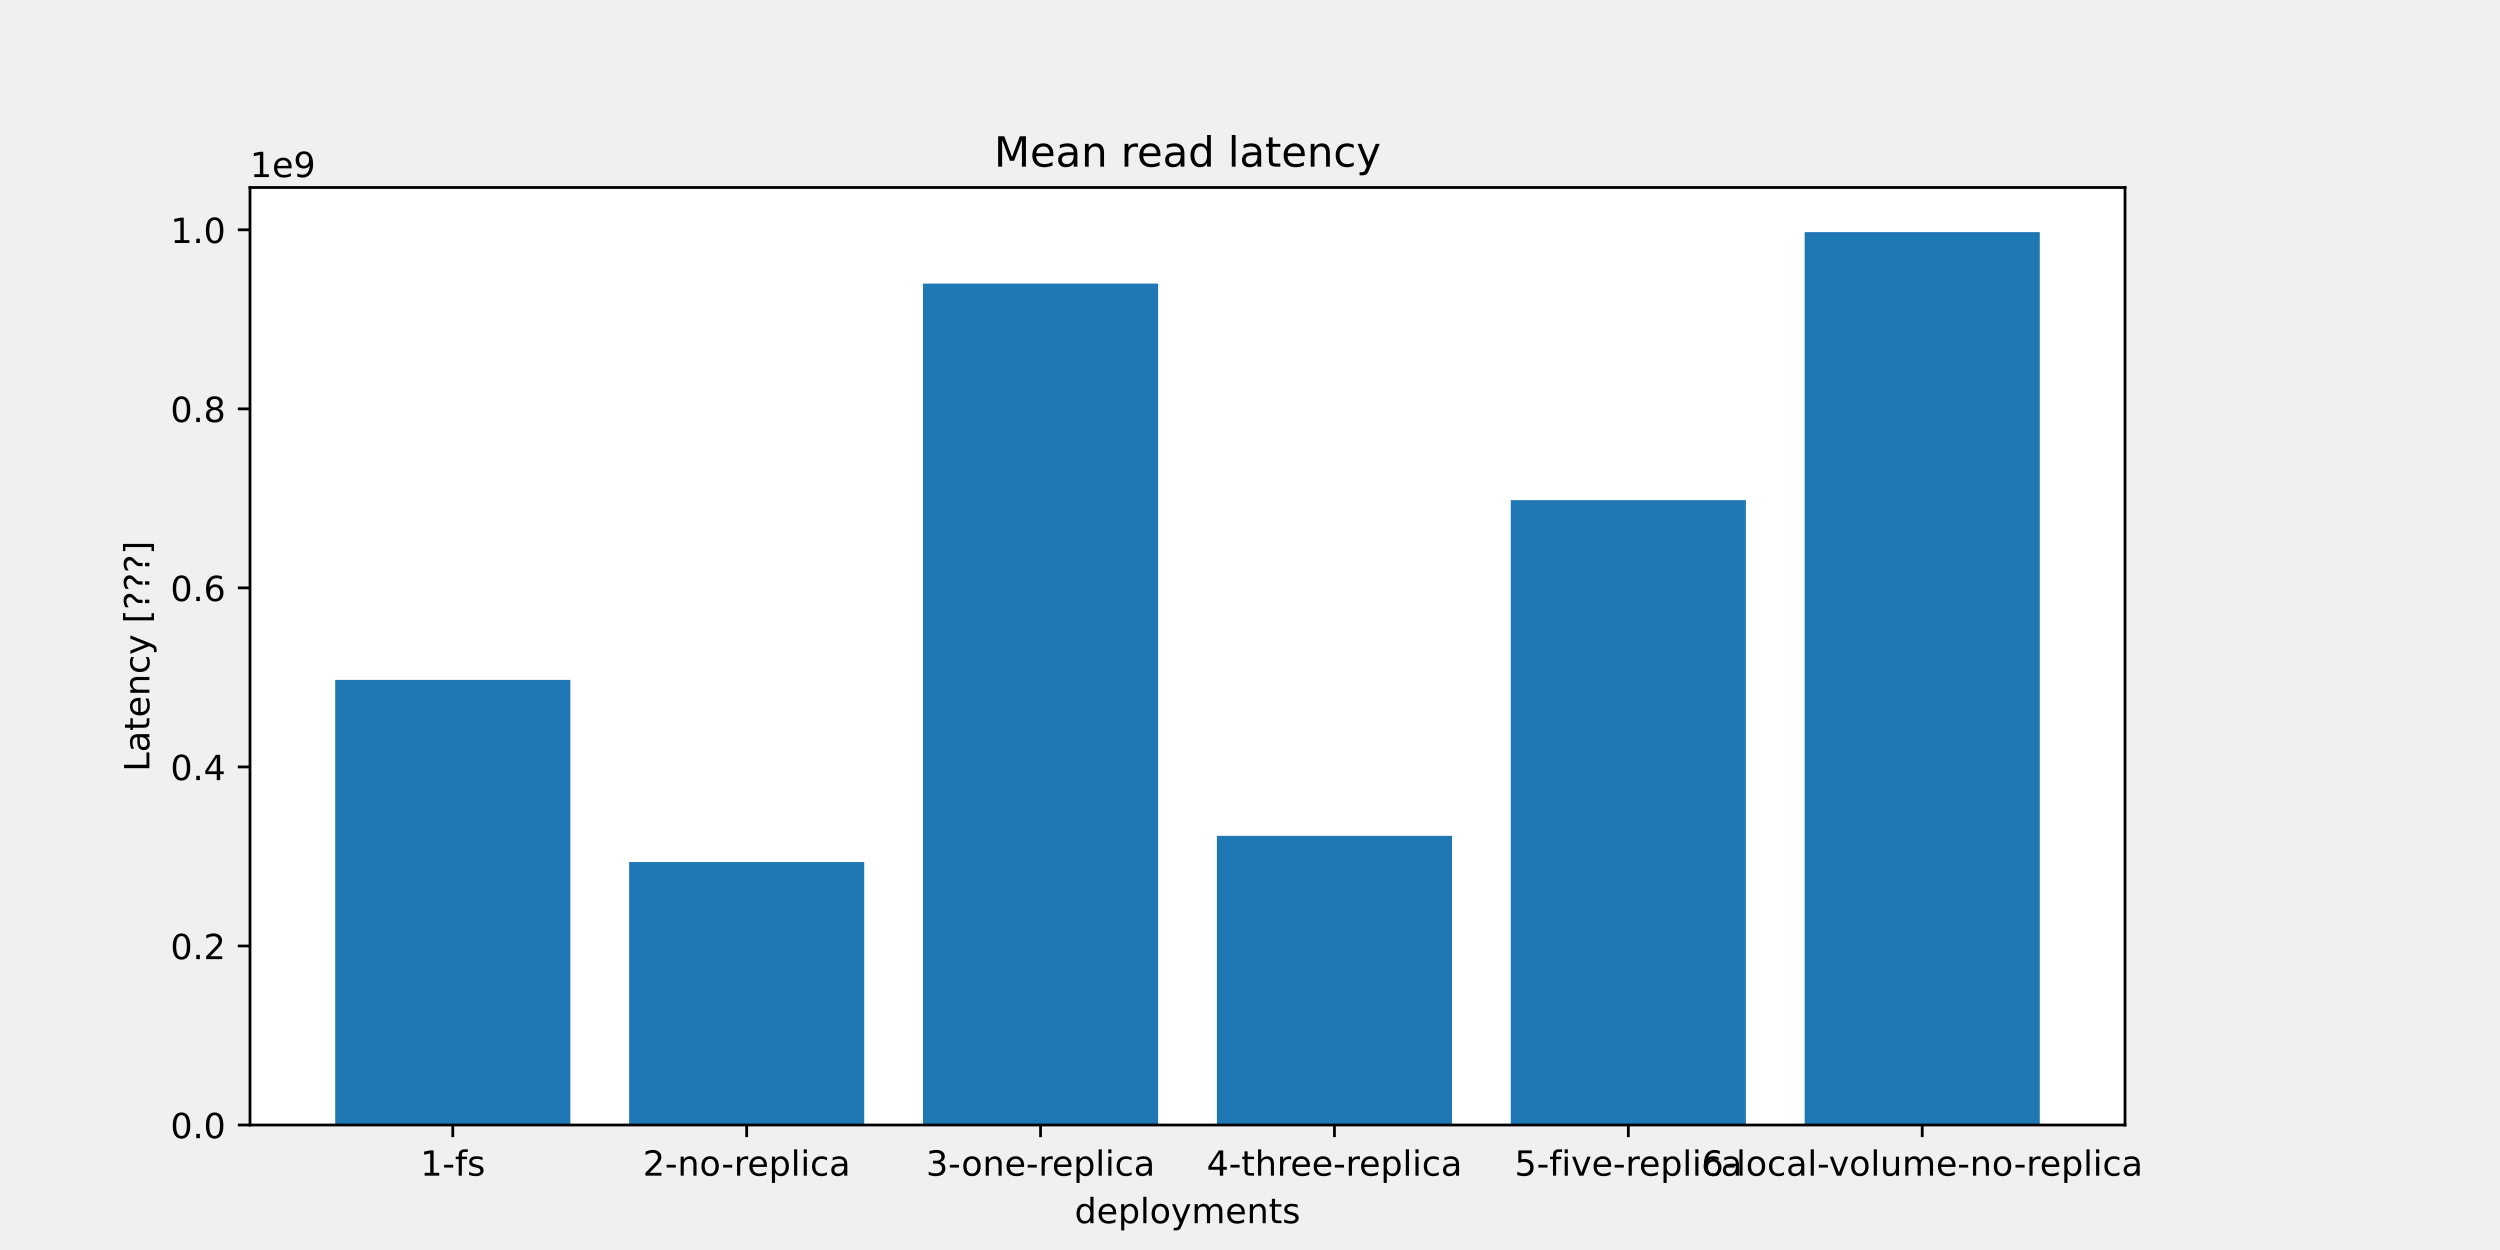
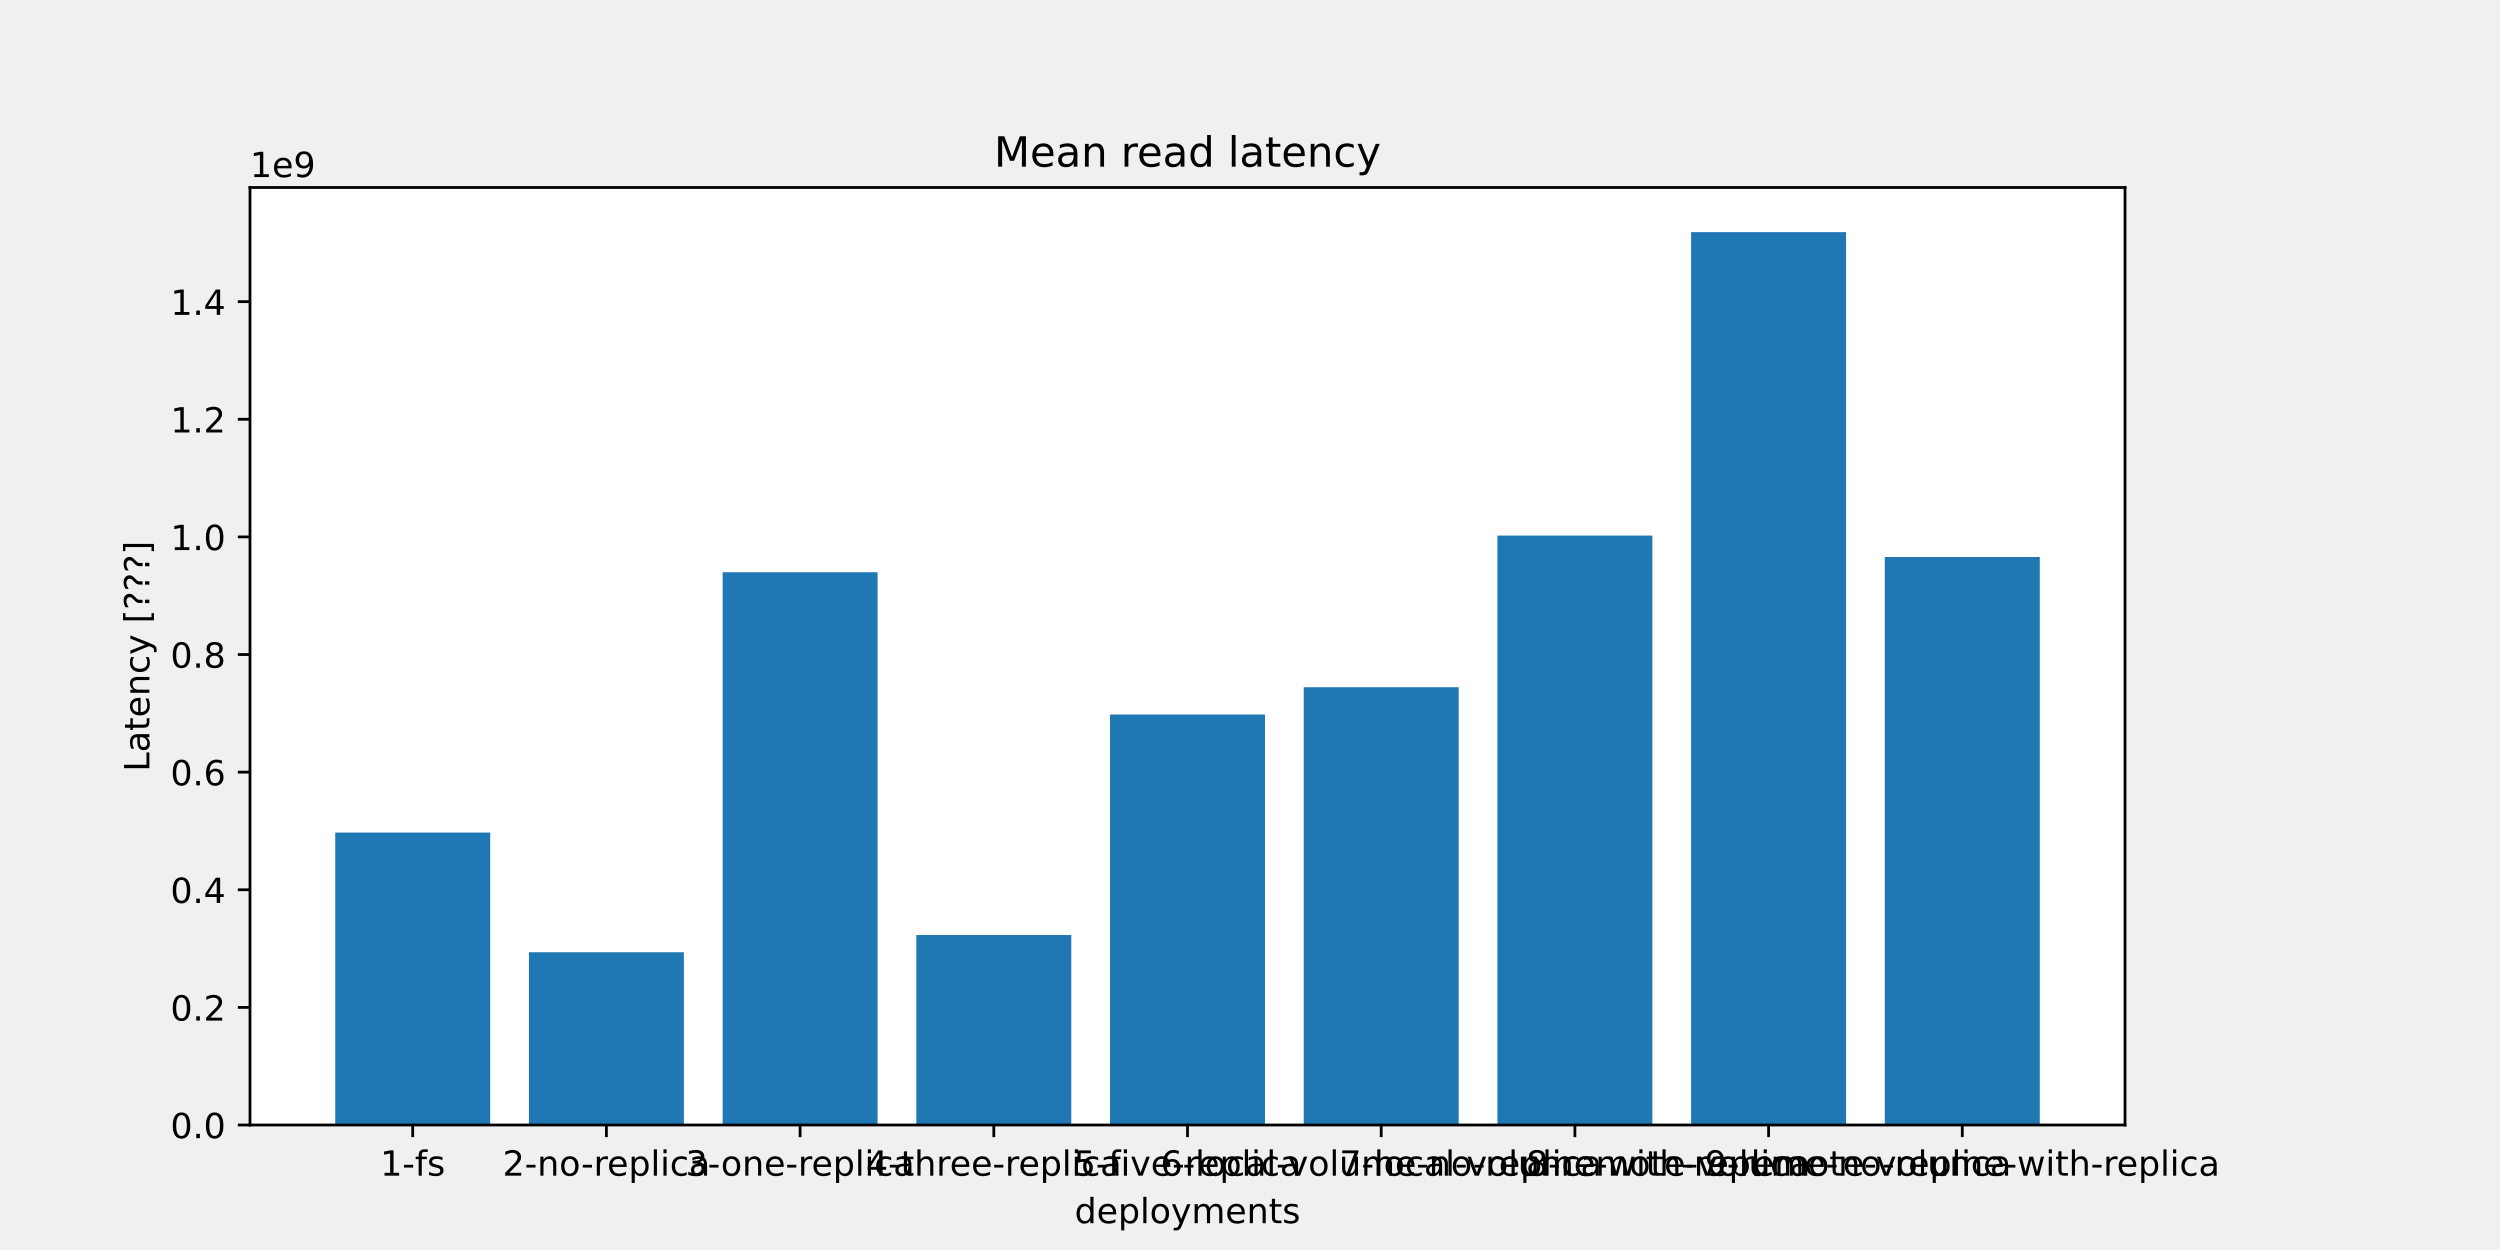
<svg xmlns="http://www.w3.org/2000/svg" xmlns:xlink="http://www.w3.org/1999/xlink" height="360pt" version="1.1" viewBox="0 0 720 360" width="720pt">
  <defs>
    <style type="text/css">*{stroke-linecap:butt;stroke-linejoin:round;}</style>
  </defs>
  <g id="figure_1">
    <g id="patch_1">
      <path d="M 0 360  L 720 360  L 720 0  L 0 0  z " style="fill:none;" />
    </g>
    <g id="axes_1">
      <g id="patch_2">
        <path d="M 72 324  L 612 324  L 612 54  L 72 54  z " style="fill:#ffffff;" />
      </g>
      <g id="patch_3">
-         <path clip-path="url(#pbf1f9b96e6)" d="M 96.545 324  L 164.257 324  L 164.257 195.807  L 96.545 195.807  z " style="fill:#1f77b4;" />
+         <path clip-path="url(#p3ced69829c)" d="M 96.545 324  L 141.174 324  L 141.174 239.783  L 96.545 239.783  z " style="fill:#1f77b4;" />
      </g>
      <g id="patch_4">
-         <path clip-path="url(#pbf1f9b96e6)" d="M 181.185 324  L 248.897 324  L 248.897 248.265  L 181.185 248.265  z " style="fill:#1f77b4;" />
+         <path clip-path="url(#p3ced69829c)" d="M 152.331 324  L 196.959 324  L 196.959 274.246  L 152.331 274.246  z " style="fill:#1f77b4;" />
      </g>
      <g id="patch_5">
-         <path clip-path="url(#pbf1f9b96e6)" d="M 265.824 324  L 333.536 324  L 333.536 81.675  L 265.824 81.675  z " style="fill:#1f77b4;" />
+         <path clip-path="url(#p3ced69829c)" d="M 208.116 324  L 252.744 324  L 252.744 164.804  L 208.116 164.804  z " style="fill:#1f77b4;" />
      </g>
      <g id="patch_6">
-         <path clip-path="url(#pbf1f9b96e6)" d="M 350.464 324  L 418.176 324  L 418.176 240.716  L 350.464 240.716  z " style="fill:#1f77b4;" />
+         <path clip-path="url(#p3ced69829c)" d="M 263.901 324  L 308.529 324  L 308.529 269.287  L 263.901 269.287  z " style="fill:#1f77b4;" />
      </g>
      <g id="patch_7">
-         <path clip-path="url(#pbf1f9b96e6)" d="M 435.103 324  L 502.815 324  L 502.815 144.046  L 435.103 144.046  z " style="fill:#1f77b4;" />
+         <path clip-path="url(#p3ced69829c)" d="M 319.686 324  L 364.314 324  L 364.314 205.779  L 319.686 205.779  z " style="fill:#1f77b4;" />
      </g>
      <g id="patch_8">
-         <path clip-path="url(#pbf1f9b96e6)" d="M 519.743 324  L 587.455 324  L 587.455 66.857  L 519.743 66.857  z " style="fill:#1f77b4;" />
+         <path clip-path="url(#p3ced69829c)" d="M 375.471 324  L 420.099 324  L 420.099 197.916  L 375.471 197.916  z " style="fill:#1f77b4;" />
+       </g>
+       <g id="patch_9">
+         <path clip-path="url(#p3ced69829c)" d="M 431.256 324  L 475.884 324  L 475.884 154.244  L 431.256 154.244  z " style="fill:#1f77b4;" />
+       </g>
+       <g id="patch_10">
+         <path clip-path="url(#p3ced69829c)" d="M 487.041 324  L 531.669 324  L 531.669 66.857  L 487.041 66.857  z " style="fill:#1f77b4;" />
+       </g>
+       <g id="patch_11">
+         <path clip-path="url(#p3ced69829c)" d="M 542.826 324  L 587.455 324  L 587.455 160.423  L 542.826 160.423  z " style="fill:#1f77b4;" />
      </g>
      <g id="matplotlib.axis_1">
        <g id="xtick_1">
          <g id="line2d_1">
            <defs>
-               <path d="M 0 0  L 0 3.5  " id="md5a7a7ec2f" style="stroke:#000000;stroke-width:0.8;" />
+               <path d="M 0 0  L 0 3.5  " id="m092932b136" style="stroke:#000000;stroke-width:0.8;" />
            </defs>
            <g>
-               <use style="stroke:#000000;stroke-width:0.8;" x="130.401" xlink:href="#md5a7a7ec2f" y="324" />
+               <use style="stroke:#000000;stroke-width:0.8;" x="118.86" xlink:href="#m092932b136" y="324" />
            </g>
          </g>
          <g id="text_1">
-             <g transform="translate(121.0513 338.5984)scale(0.1 -0.1)">
+             <g transform="translate(109.5095 338.5984)scale(0.1 -0.1)">
              <defs>
                <path d="M 794 531  L 1825 531  L 1825 4091  L 703 3866  L 703 4441  L 1819 4666  L 2450 4666  L 2450 531  L 3481 531  L 3481 0  L 794 0  L 794 531  z " id="DejaVuSans-31" transform="scale(0.015625)" />
                <path d="M 313 2009  L 1997 2009  L 1997 1497  L 313 1497  L 313 2009  z " id="DejaVuSans-2d" transform="scale(0.015625)" />
                <path d="M 2375 4863  L 2375 4384  L 1825 4384  Q 1516 4384 1395 4259  Q 1275 4134 1275 3809  L 1275 3500  L 2222 3500  L 2222 3053  L 1275 3053  L 1275 0  L 697 0  L 697 3053  L 147 3053  L 147 3500  L 697 3500  L 697 3744  Q 697 4328 969 4595  Q 1241 4863 1831 4863  L 2375 4863  z " id="DejaVuSans-66" transform="scale(0.015625)" />
                <path d="M 2834 3397  L 2834 2853  Q 2591 2978 2328 3040  Q 2066 3103 1784 3103  Q 1356 3103 1142 2972  Q 928 2841 928 2578  Q 928 2378 1081 2264  Q 1234 2150 1697 2047  L 1894 2003  Q 2506 1872 2764 1633  Q 3022 1394 3022 966  Q 3022 478 2636 193  Q 2250 -91 1575 -91  Q 1294 -91 989 -36  Q 684 19 347 128  L 347 722  Q 666 556 975 473  Q 1284 391 1588 391  Q 1994 391 2212 530  Q 2431 669 2431 922  Q 2431 1156 2273 1281  Q 2116 1406 1581 1522  L 1381 1569  Q 847 1681 609 1914  Q 372 2147 372 2553  Q 372 3047 722 3315  Q 1072 3584 1716 3584  Q 2034 3584 2315 3537  Q 2597 3491 2834 3397  z " id="DejaVuSans-73" transform="scale(0.015625)" />
              </defs>
              <use xlink:href="#DejaVuSans-31" />
              <use x="63.623" xlink:href="#DejaVuSans-2d" />
              <use x="99.707" xlink:href="#DejaVuSans-66" />
              <use x="134.912" xlink:href="#DejaVuSans-73" />
            </g>
          </g>
        </g>
        <g id="xtick_2">
          <g id="line2d_2">
            <g>
-               <use style="stroke:#000000;stroke-width:0.8;" x="215.041" xlink:href="#md5a7a7ec2f" y="324" />
+               <use style="stroke:#000000;stroke-width:0.8;" x="174.645" xlink:href="#m092932b136" y="324" />
            </g>
          </g>
          <g id="text_2">
-             <g transform="translate(185.1447 338.5984)scale(0.1 -0.1)">
+             <g transform="translate(144.7485 338.5984)scale(0.1 -0.1)">
              <defs>
                <path d="M 1228 531  L 3431 531  L 3431 0  L 469 0  L 469 531  Q 828 903 1448 1529  Q 2069 2156 2228 2338  Q 2531 2678 2651 2914  Q 2772 3150 2772 3378  Q 2772 3750 2511 3984  Q 2250 4219 1831 4219  Q 1534 4219 1204 4116  Q 875 4013 500 3803  L 500 4441  Q 881 4594 1212 4672  Q 1544 4750 1819 4750  Q 2544 4750 2975 4387  Q 3406 4025 3406 3419  Q 3406 3131 3298 2873  Q 3191 2616 2906 2266  Q 2828 2175 2409 1742  Q 1991 1309 1228 531  z " id="DejaVuSans-32" transform="scale(0.015625)" />
                <path d="M 3513 2113  L 3513 0  L 2938 0  L 2938 2094  Q 2938 2591 2744 2837  Q 2550 3084 2163 3084  Q 1697 3084 1428 2787  Q 1159 2491 1159 1978  L 1159 0  L 581 0  L 581 3500  L 1159 3500  L 1159 2956  Q 1366 3272 1645 3428  Q 1925 3584 2291 3584  Q 2894 3584 3203 3211  Q 3513 2838 3513 2113  z " id="DejaVuSans-6e" transform="scale(0.015625)" />
                <path d="M 1959 3097  Q 1497 3097 1228 2736  Q 959 2375 959 1747  Q 959 1119 1226 758  Q 1494 397 1959 397  Q 2419 397 2687 759  Q 2956 1122 2956 1747  Q 2956 2369 2687 2733  Q 2419 3097 1959 3097  z M 1959 3584  Q 2709 3584 3137 3096  Q 3566 2609 3566 1747  Q 3566 888 3137 398  Q 2709 -91 1959 -91  Q 1206 -91 779 398  Q 353 888 353 1747  Q 353 2609 779 3096  Q 1206 3584 1959 3584  z " id="DejaVuSans-6f" transform="scale(0.015625)" />
                <path d="M 2631 2963  Q 2534 3019 2420 3045  Q 2306 3072 2169 3072  Q 1681 3072 1420 2755  Q 1159 2438 1159 1844  L 1159 0  L 581 0  L 581 3500  L 1159 3500  L 1159 2956  Q 1341 3275 1631 3429  Q 1922 3584 2338 3584  Q 2397 3584 2469 3576  Q 2541 3569 2628 3553  L 2631 2963  z " id="DejaVuSans-72" transform="scale(0.015625)" />
                <path d="M 3597 1894  L 3597 1613  L 953 1613  Q 991 1019 1311 708  Q 1631 397 2203 397  Q 2534 397 2845 478  Q 3156 559 3463 722  L 3463 178  Q 3153 47 2828 -22  Q 2503 -91 2169 -91  Q 1331 -91 842 396  Q 353 884 353 1716  Q 353 2575 817 3079  Q 1281 3584 2069 3584  Q 2775 3584 3186 3129  Q 3597 2675 3597 1894  z M 3022 2063  Q 3016 2534 2758 2815  Q 2500 3097 2075 3097  Q 1594 3097 1305 2825  Q 1016 2553 972 2059  L 3022 2063  z " id="DejaVuSans-65" transform="scale(0.015625)" />
                <path d="M 1159 525  L 1159 -1331  L 581 -1331  L 581 3500  L 1159 3500  L 1159 2969  Q 1341 3281 1617 3432  Q 1894 3584 2278 3584  Q 2916 3584 3314 3078  Q 3713 2572 3713 1747  Q 3713 922 3314 415  Q 2916 -91 2278 -91  Q 1894 -91 1617 61  Q 1341 213 1159 525  z M 3116 1747  Q 3116 2381 2855 2742  Q 2594 3103 2138 3103  Q 1681 3103 1420 2742  Q 1159 2381 1159 1747  Q 1159 1113 1420 752  Q 1681 391 2138 391  Q 2594 391 2855 752  Q 3116 1113 3116 1747  z " id="DejaVuSans-70" transform="scale(0.015625)" />
                <path d="M 603 4863  L 1178 4863  L 1178 0  L 603 0  L 603 4863  z " id="DejaVuSans-6c" transform="scale(0.015625)" />
                <path d="M 603 3500  L 1178 3500  L 1178 0  L 603 0  L 603 3500  z M 603 4863  L 1178 4863  L 1178 4134  L 603 4134  L 603 4863  z " id="DejaVuSans-69" transform="scale(0.015625)" />
                <path d="M 3122 3366  L 3122 2828  Q 2878 2963 2633 3030  Q 2388 3097 2138 3097  Q 1578 3097 1268 2742  Q 959 2388 959 1747  Q 959 1106 1268 751  Q 1578 397 2138 397  Q 2388 397 2633 464  Q 2878 531 3122 666  L 3122 134  Q 2881 22 2623 -34  Q 2366 -91 2075 -91  Q 1284 -91 818 406  Q 353 903 353 1747  Q 353 2603 823 3093  Q 1294 3584 2113 3584  Q 2378 3584 2631 3529  Q 2884 3475 3122 3366  z " id="DejaVuSans-63" transform="scale(0.015625)" />
                <path d="M 2194 1759  Q 1497 1759 1228 1600  Q 959 1441 959 1056  Q 959 750 1161 570  Q 1363 391 1709 391  Q 2188 391 2477 730  Q 2766 1069 2766 1631  L 2766 1759  L 2194 1759  z M 3341 1997  L 3341 0  L 2766 0  L 2766 531  Q 2569 213 2275 61  Q 1981 -91 1556 -91  Q 1019 -91 701 211  Q 384 513 384 1019  Q 384 1609 779 1909  Q 1175 2209 1959 2209  L 2766 2209  L 2766 2266  Q 2766 2663 2505 2880  Q 2244 3097 1772 3097  Q 1472 3097 1187 3025  Q 903 2953 641 2809  L 641 3341  Q 956 3463 1253 3523  Q 1550 3584 1831 3584  Q 2591 3584 2966 3190  Q 3341 2797 3341 1997  z " id="DejaVuSans-61" transform="scale(0.015625)" />
              </defs>
              <use xlink:href="#DejaVuSans-32" />
              <use x="63.623" xlink:href="#DejaVuSans-2d" />
              <use x="99.707" xlink:href="#DejaVuSans-6e" />
              <use x="163.086" xlink:href="#DejaVuSans-6f" />
              <use x="226.143" xlink:href="#DejaVuSans-2d" />
              <use x="262.227" xlink:href="#DejaVuSans-72" />
              <use x="301.09" xlink:href="#DejaVuSans-65" />
              <use x="362.613" xlink:href="#DejaVuSans-70" />
              <use x="426.09" xlink:href="#DejaVuSans-6c" />
              <use x="453.873" xlink:href="#DejaVuSans-69" />
              <use x="481.656" xlink:href="#DejaVuSans-63" />
              <use x="536.637" xlink:href="#DejaVuSans-61" />
            </g>
          </g>
        </g>
        <g id="xtick_3">
          <g id="line2d_3">
            <g>
-               <use style="stroke:#000000;stroke-width:0.8;" x="299.68" xlink:href="#md5a7a7ec2f" y="324" />
+               <use style="stroke:#000000;stroke-width:0.8;" x="230.43" xlink:href="#m092932b136" y="324" />
            </g>
          </g>
          <g id="text_3">
-             <g transform="translate(266.7076 338.5984)scale(0.1 -0.1)">
+             <g transform="translate(197.4571 338.5984)scale(0.1 -0.1)">
              <defs>
                <path d="M 2597 2516  Q 3050 2419 3304 2112  Q 3559 1806 3559 1356  Q 3559 666 3084 287  Q 2609 -91 1734 -91  Q 1441 -91 1130 -33  Q 819 25 488 141  L 488 750  Q 750 597 1062 519  Q 1375 441 1716 441  Q 2309 441 2620 675  Q 2931 909 2931 1356  Q 2931 1769 2642 2001  Q 2353 2234 1838 2234  L 1294 2234  L 1294 2753  L 1863 2753  Q 2328 2753 2575 2939  Q 2822 3125 2822 3475  Q 2822 3834 2567 4026  Q 2313 4219 1838 4219  Q 1578 4219 1281 4162  Q 984 4106 628 3988  L 628 4550  Q 988 4650 1302 4700  Q 1616 4750 1894 4750  Q 2613 4750 3031 4423  Q 3450 4097 3450 3541  Q 3450 3153 3228 2886  Q 3006 2619 2597 2516  z " id="DejaVuSans-33" transform="scale(0.015625)" />
              </defs>
              <use xlink:href="#DejaVuSans-33" />
              <use x="63.623" xlink:href="#DejaVuSans-2d" />
              <use x="101.582" xlink:href="#DejaVuSans-6f" />
              <use x="162.764" xlink:href="#DejaVuSans-6e" />
              <use x="226.143" xlink:href="#DejaVuSans-65" />
              <use x="287.666" xlink:href="#DejaVuSans-2d" />
              <use x="323.75" xlink:href="#DejaVuSans-72" />
              <use x="362.613" xlink:href="#DejaVuSans-65" />
              <use x="424.137" xlink:href="#DejaVuSans-70" />
              <use x="487.613" xlink:href="#DejaVuSans-6c" />
              <use x="515.396" xlink:href="#DejaVuSans-69" />
              <use x="543.18" xlink:href="#DejaVuSans-63" />
              <use x="598.16" xlink:href="#DejaVuSans-61" />
            </g>
          </g>
        </g>
        <g id="xtick_4">
          <g id="line2d_4">
            <g>
-               <use style="stroke:#000000;stroke-width:0.8;" x="384.32" xlink:href="#md5a7a7ec2f" y="324" />
+               <use style="stroke:#000000;stroke-width:0.8;" x="286.215" xlink:href="#m092932b136" y="324" />
            </g>
          </g>
          <g id="text_4">
-             <g transform="translate(347.5205 338.5984)scale(0.1 -0.1)">
+             <g transform="translate(249.4157 338.5984)scale(0.1 -0.1)">
              <defs>
                <path d="M 2419 4116  L 825 1625  L 2419 1625  L 2419 4116  z M 2253 4666  L 3047 4666  L 3047 1625  L 3713 1625  L 3713 1100  L 3047 1100  L 3047 0  L 2419 0  L 2419 1100  L 313 1100  L 313 1709  L 2253 4666  z " id="DejaVuSans-34" transform="scale(0.015625)" />
                <path d="M 1172 4494  L 1172 3500  L 2356 3500  L 2356 3053  L 1172 3053  L 1172 1153  Q 1172 725 1289 603  Q 1406 481 1766 481  L 2356 481  L 2356 0  L 1766 0  Q 1100 0 847 248  Q 594 497 594 1153  L 594 3053  L 172 3053  L 172 3500  L 594 3500  L 594 4494  L 1172 4494  z " id="DejaVuSans-74" transform="scale(0.015625)" />
                <path d="M 3513 2113  L 3513 0  L 2938 0  L 2938 2094  Q 2938 2591 2744 2837  Q 2550 3084 2163 3084  Q 1697 3084 1428 2787  Q 1159 2491 1159 1978  L 1159 0  L 581 0  L 581 4863  L 1159 4863  L 1159 2956  Q 1366 3272 1645 3428  Q 1925 3584 2291 3584  Q 2894 3584 3203 3211  Q 3513 2838 3513 2113  z " id="DejaVuSans-68" transform="scale(0.015625)" />
              </defs>
              <use xlink:href="#DejaVuSans-34" />
              <use x="63.623" xlink:href="#DejaVuSans-2d" />
              <use x="99.707" xlink:href="#DejaVuSans-74" />
              <use x="138.916" xlink:href="#DejaVuSans-68" />
              <use x="202.295" xlink:href="#DejaVuSans-72" />
              <use x="241.158" xlink:href="#DejaVuSans-65" />
              <use x="302.682" xlink:href="#DejaVuSans-65" />
              <use x="364.205" xlink:href="#DejaVuSans-2d" />
              <use x="400.289" xlink:href="#DejaVuSans-72" />
              <use x="439.152" xlink:href="#DejaVuSans-65" />
              <use x="500.676" xlink:href="#DejaVuSans-70" />
              <use x="564.152" xlink:href="#DejaVuSans-6c" />
              <use x="591.936" xlink:href="#DejaVuSans-69" />
              <use x="619.719" xlink:href="#DejaVuSans-63" />
              <use x="674.699" xlink:href="#DejaVuSans-61" />
            </g>
          </g>
        </g>
        <g id="xtick_5">
          <g id="line2d_5">
            <g>
-               <use style="stroke:#000000;stroke-width:0.8;" x="468.959" xlink:href="#md5a7a7ec2f" y="324" />
+               <use style="stroke:#000000;stroke-width:0.8;" x="342" xlink:href="#m092932b136" y="324" />
            </g>
          </g>
          <g id="text_5">
-             <g transform="translate(436.1999 338.5984)scale(0.1 -0.1)">
+             <g transform="translate(309.2406 338.5984)scale(0.1 -0.1)">
              <defs>
                <path d="M 691 4666  L 3169 4666  L 3169 4134  L 1269 4134  L 1269 2991  Q 1406 3038 1543 3061  Q 1681 3084 1819 3084  Q 2600 3084 3056 2656  Q 3513 2228 3513 1497  Q 3513 744 3044 326  Q 2575 -91 1722 -91  Q 1428 -91 1123 -41  Q 819 9 494 109  L 494 744  Q 775 591 1075 516  Q 1375 441 1709 441  Q 2250 441 2565 725  Q 2881 1009 2881 1497  Q 2881 1984 2565 2268  Q 2250 2553 1709 2553  Q 1456 2553 1204 2497  Q 953 2441 691 2322  L 691 4666  z " id="DejaVuSans-35" transform="scale(0.015625)" />
                <path d="M 191 3500  L 800 3500  L 1894 563  L 2988 3500  L 3597 3500  L 2284 0  L 1503 0  L 191 3500  z " id="DejaVuSans-76" transform="scale(0.015625)" />
              </defs>
              <use xlink:href="#DejaVuSans-35" />
              <use x="63.623" xlink:href="#DejaVuSans-2d" />
              <use x="99.707" xlink:href="#DejaVuSans-66" />
              <use x="134.912" xlink:href="#DejaVuSans-69" />
              <use x="162.695" xlink:href="#DejaVuSans-76" />
              <use x="221.875" xlink:href="#DejaVuSans-65" />
              <use x="283.398" xlink:href="#DejaVuSans-2d" />
              <use x="319.482" xlink:href="#DejaVuSans-72" />
              <use x="358.346" xlink:href="#DejaVuSans-65" />
              <use x="419.869" xlink:href="#DejaVuSans-70" />
              <use x="483.346" xlink:href="#DejaVuSans-6c" />
              <use x="511.129" xlink:href="#DejaVuSans-69" />
              <use x="538.912" xlink:href="#DejaVuSans-63" />
              <use x="593.893" xlink:href="#DejaVuSans-61" />
            </g>
          </g>
        </g>
        <g id="xtick_6">
          <g id="line2d_6">
            <g>
-               <use style="stroke:#000000;stroke-width:0.8;" x="553.599" xlink:href="#md5a7a7ec2f" y="324" />
+               <use style="stroke:#000000;stroke-width:0.8;" x="397.785" xlink:href="#m092932b136" y="324" />
            </g>
          </g>
          <g id="text_6">
-             <g transform="translate(490.0519 338.5984)scale(0.1 -0.1)">
+             <g transform="translate(334.2382 338.5984)scale(0.1 -0.1)">
              <defs>
                <path d="M 2113 2584  Q 1688 2584 1439 2293  Q 1191 2003 1191 1497  Q 1191 994 1439 701  Q 1688 409 2113 409  Q 2538 409 2786 701  Q 3034 994 3034 1497  Q 3034 2003 2786 2293  Q 2538 2584 2113 2584  z M 3366 4563  L 3366 3988  Q 3128 4100 2886 4159  Q 2644 4219 2406 4219  Q 1781 4219 1451 3797  Q 1122 3375 1075 2522  Q 1259 2794 1537 2939  Q 1816 3084 2150 3084  Q 2853 3084 3261 2657  Q 3669 2231 3669 1497  Q 3669 778 3244 343  Q 2819 -91 2113 -91  Q 1303 -91 875 529  Q 447 1150 447 2328  Q 447 3434 972 4092  Q 1497 4750 2381 4750  Q 2619 4750 2861 4703  Q 3103 4656 3366 4563  z " id="DejaVuSans-36" transform="scale(0.015625)" />
                <path d="M 544 1381  L 544 3500  L 1119 3500  L 1119 1403  Q 1119 906 1312 657  Q 1506 409 1894 409  Q 2359 409 2629 706  Q 2900 1003 2900 1516  L 2900 3500  L 3475 3500  L 3475 0  L 2900 0  L 2900 538  Q 2691 219 2414 64  Q 2138 -91 1772 -91  Q 1169 -91 856 284  Q 544 659 544 1381  z M 1991 3584  L 1991 3584  z " id="DejaVuSans-75" transform="scale(0.015625)" />
                <path d="M 3328 2828  Q 3544 3216 3844 3400  Q 4144 3584 4550 3584  Q 5097 3584 5394 3201  Q 5691 2819 5691 2113  L 5691 0  L 5113 0  L 5113 2094  Q 5113 2597 4934 2840  Q 4756 3084 4391 3084  Q 3944 3084 3684 2787  Q 3425 2491 3425 1978  L 3425 0  L 2847 0  L 2847 2094  Q 2847 2600 2669 2842  Q 2491 3084 2119 3084  Q 1678 3084 1418 2786  Q 1159 2488 1159 1978  L 1159 0  L 581 0  L 581 3500  L 1159 3500  L 1159 2956  Q 1356 3278 1631 3431  Q 1906 3584 2284 3584  Q 2666 3584 2933 3390  Q 3200 3197 3328 2828  z " id="DejaVuSans-6d" transform="scale(0.015625)" />
              </defs>
              <use xlink:href="#DejaVuSans-36" />
              <use x="63.623" xlink:href="#DejaVuSans-2d" />
              <use x="99.707" xlink:href="#DejaVuSans-6c" />
              <use x="127.49" xlink:href="#DejaVuSans-6f" />
              <use x="188.672" xlink:href="#DejaVuSans-63" />
              <use x="243.652" xlink:href="#DejaVuSans-61" />
              <use x="304.932" xlink:href="#DejaVuSans-6c" />
              <use x="332.715" xlink:href="#DejaVuSans-2d" />
              <use x="366.174" xlink:href="#DejaVuSans-76" />
              <use x="425.354" xlink:href="#DejaVuSans-6f" />
              <use x="486.535" xlink:href="#DejaVuSans-6c" />
              <use x="514.318" xlink:href="#DejaVuSans-75" />
              <use x="577.697" xlink:href="#DejaVuSans-6d" />
              <use x="675.109" xlink:href="#DejaVuSans-65" />
              <use x="736.633" xlink:href="#DejaVuSans-2d" />
              <use x="772.717" xlink:href="#DejaVuSans-6e" />
              <use x="836.096" xlink:href="#DejaVuSans-6f" />
              <use x="899.152" xlink:href="#DejaVuSans-2d" />
              <use x="935.236" xlink:href="#DejaVuSans-72" />
              <use x="974.1" xlink:href="#DejaVuSans-65" />
              <use x="1035.623" xlink:href="#DejaVuSans-70" />
              <use x="1099.1" xlink:href="#DejaVuSans-6c" />
              <use x="1126.883" xlink:href="#DejaVuSans-69" />
              <use x="1154.666" xlink:href="#DejaVuSans-63" />
              <use x="1209.646" xlink:href="#DejaVuSans-61" />
            </g>
          </g>
        </g>
-         <g id="text_7">
+         <g id="xtick_7">
+           <g id="line2d_7">
+             <g>
+               <use style="stroke:#000000;stroke-width:0.8;" x="453.57" xlink:href="#m092932b136" y="324" />
+             </g>
+           </g>
+           <g id="text_7">
+             <g transform="translate(385.7382 338.5984)scale(0.1 -0.1)">
+               <defs>
+                 <path d="M 525 4666  L 3525 4666  L 3525 4397  L 1831 0  L 1172 0  L 2766 4134  L 525 4134  L 525 4666  z " id="DejaVuSans-37" transform="scale(0.015625)" />
+                 <path d="M 269 3500  L 844 3500  L 1563 769  L 2278 3500  L 2956 3500  L 3675 769  L 4391 3500  L 4966 3500  L 4050 0  L 3372 0  L 2619 2869  L 1863 0  L 1184 0  L 269 3500  z " id="DejaVuSans-77" transform="scale(0.015625)" />
+               </defs>
+               <use xlink:href="#DejaVuSans-37" />
+               <use x="63.623" xlink:href="#DejaVuSans-2d" />
+               <use x="99.707" xlink:href="#DejaVuSans-6c" />
+               <use x="127.49" xlink:href="#DejaVuSans-6f" />
+               <use x="188.672" xlink:href="#DejaVuSans-63" />
+               <use x="243.652" xlink:href="#DejaVuSans-61" />
+               <use x="304.932" xlink:href="#DejaVuSans-6c" />
+               <use x="332.715" xlink:href="#DejaVuSans-2d" />
+               <use x="366.174" xlink:href="#DejaVuSans-76" />
+               <use x="425.354" xlink:href="#DejaVuSans-6f" />
+               <use x="486.535" xlink:href="#DejaVuSans-6c" />
+               <use x="514.318" xlink:href="#DejaVuSans-75" />
+               <use x="577.697" xlink:href="#DejaVuSans-6d" />
+               <use x="675.109" xlink:href="#DejaVuSans-65" />
+               <use x="736.633" xlink:href="#DejaVuSans-2d" />
+               <use x="772.717" xlink:href="#DejaVuSans-77" />
+               <use x="854.504" xlink:href="#DejaVuSans-69" />
+               <use x="882.287" xlink:href="#DejaVuSans-74" />
+               <use x="921.496" xlink:href="#DejaVuSans-68" />
+               <use x="984.875" xlink:href="#DejaVuSans-2d" />
+               <use x="1020.959" xlink:href="#DejaVuSans-72" />
+               <use x="1059.822" xlink:href="#DejaVuSans-65" />
+               <use x="1121.346" xlink:href="#DejaVuSans-70" />
+               <use x="1184.822" xlink:href="#DejaVuSans-6c" />
+               <use x="1212.605" xlink:href="#DejaVuSans-69" />
+               <use x="1240.389" xlink:href="#DejaVuSans-63" />
+               <use x="1295.369" xlink:href="#DejaVuSans-61" />
+             </g>
+           </g>
+         </g>
+         <g id="xtick_8">
+           <g id="line2d_8">
+             <g>
+               <use style="stroke:#000000;stroke-width:0.8;" x="509.355" xlink:href="#m092932b136" y="324" />
+             </g>
+           </g>
+           <g id="text_8">
+             <g transform="translate(439.4733 338.5984)scale(0.1 -0.1)">
+               <defs>
+                 <path d="M 2034 2216  Q 1584 2216 1326 1975  Q 1069 1734 1069 1313  Q 1069 891 1326 650  Q 1584 409 2034 409  Q 2484 409 2743 651  Q 3003 894 3003 1313  Q 3003 1734 2745 1975  Q 2488 2216 2034 2216  z M 1403 2484  Q 997 2584 770 2862  Q 544 3141 544 3541  Q 544 4100 942 4425  Q 1341 4750 2034 4750  Q 2731 4750 3128 4425  Q 3525 4100 3525 3541  Q 3525 3141 3298 2862  Q 3072 2584 2669 2484  Q 3125 2378 3379 2068  Q 3634 1759 3634 1313  Q 3634 634 3220 271  Q 2806 -91 2034 -91  Q 1263 -91 848 271  Q 434 634 434 1313  Q 434 1759 690 2068  Q 947 2378 1403 2484  z M 1172 3481  Q 1172 3119 1398 2916  Q 1625 2713 2034 2713  Q 2441 2713 2670 2916  Q 2900 3119 2900 3481  Q 2900 3844 2670 4047  Q 2441 4250 2034 4250  Q 1625 4250 1398 4047  Q 1172 3844 1172 3481  z " id="DejaVuSans-38" transform="scale(0.015625)" />
+               </defs>
+               <use xlink:href="#DejaVuSans-38" />
+               <use x="63.623" xlink:href="#DejaVuSans-2d" />
+               <use x="99.707" xlink:href="#DejaVuSans-72" />
+               <use x="138.57" xlink:href="#DejaVuSans-65" />
+               <use x="200.094" xlink:href="#DejaVuSans-6d" />
+               <use x="297.506" xlink:href="#DejaVuSans-6f" />
+               <use x="358.688" xlink:href="#DejaVuSans-74" />
+               <use x="397.896" xlink:href="#DejaVuSans-65" />
+               <use x="459.42" xlink:href="#DejaVuSans-2d" />
+               <use x="492.879" xlink:href="#DejaVuSans-76" />
+               <use x="552.059" xlink:href="#DejaVuSans-6f" />
+               <use x="613.24" xlink:href="#DejaVuSans-6c" />
+               <use x="641.023" xlink:href="#DejaVuSans-75" />
+               <use x="704.402" xlink:href="#DejaVuSans-6d" />
+               <use x="801.814" xlink:href="#DejaVuSans-65" />
+               <use x="863.338" xlink:href="#DejaVuSans-2d" />
+               <use x="899.422" xlink:href="#DejaVuSans-6e" />
+               <use x="962.801" xlink:href="#DejaVuSans-6f" />
+               <use x="1025.857" xlink:href="#DejaVuSans-2d" />
+               <use x="1061.941" xlink:href="#DejaVuSans-72" />
+               <use x="1100.805" xlink:href="#DejaVuSans-65" />
+               <use x="1162.328" xlink:href="#DejaVuSans-70" />
+               <use x="1225.805" xlink:href="#DejaVuSans-6c" />
+               <use x="1253.588" xlink:href="#DejaVuSans-69" />
+               <use x="1281.371" xlink:href="#DejaVuSans-63" />
+               <use x="1336.352" xlink:href="#DejaVuSans-61" />
+             </g>
+           </g>
+         </g>
+         <g id="xtick_9">
+           <g id="line2d_9">
+             <g>
+               <use style="stroke:#000000;stroke-width:0.8;" x="565.14" xlink:href="#m092932b136" y="324" />
+             </g>
+           </g>
+           <g id="text_9">
+             <g transform="translate(490.9733 338.5984)scale(0.1 -0.1)">
+               <defs>
+                 <path d="M 703 97  L 703 672  Q 941 559 1184 500  Q 1428 441 1663 441  Q 2288 441 2617 861  Q 2947 1281 2994 2138  Q 2813 1869 2534 1725  Q 2256 1581 1919 1581  Q 1219 1581 811 2004  Q 403 2428 403 3163  Q 403 3881 828 4315  Q 1253 4750 1959 4750  Q 2769 4750 3195 4129  Q 3622 3509 3622 2328  Q 3622 1225 3098 567  Q 2575 -91 1691 -91  Q 1453 -91 1209 -44  Q 966 3 703 97  z M 1959 2075  Q 2384 2075 2632 2365  Q 2881 2656 2881 3163  Q 2881 3666 2632 3958  Q 2384 4250 1959 4250  Q 1534 4250 1286 3958  Q 1038 3666 1038 3163  Q 1038 2656 1286 2365  Q 1534 2075 1959 2075  z " id="DejaVuSans-39" transform="scale(0.015625)" />
+               </defs>
+               <use xlink:href="#DejaVuSans-39" />
+               <use x="63.623" xlink:href="#DejaVuSans-2d" />
+               <use x="99.707" xlink:href="#DejaVuSans-72" />
+               <use x="138.57" xlink:href="#DejaVuSans-65" />
+               <use x="200.094" xlink:href="#DejaVuSans-6d" />
+               <use x="297.506" xlink:href="#DejaVuSans-6f" />
+               <use x="358.688" xlink:href="#DejaVuSans-74" />
+               <use x="397.896" xlink:href="#DejaVuSans-65" />
+               <use x="459.42" xlink:href="#DejaVuSans-2d" />
+               <use x="492.879" xlink:href="#DejaVuSans-76" />
+               <use x="552.059" xlink:href="#DejaVuSans-6f" />
+               <use x="613.24" xlink:href="#DejaVuSans-6c" />
+               <use x="641.023" xlink:href="#DejaVuSans-75" />
+               <use x="704.402" xlink:href="#DejaVuSans-6d" />
+               <use x="801.814" xlink:href="#DejaVuSans-65" />
+               <use x="863.338" xlink:href="#DejaVuSans-2d" />
+               <use x="899.422" xlink:href="#DejaVuSans-77" />
+               <use x="981.209" xlink:href="#DejaVuSans-69" />
+               <use x="1008.992" xlink:href="#DejaVuSans-74" />
+               <use x="1048.201" xlink:href="#DejaVuSans-68" />
+               <use x="1111.58" xlink:href="#DejaVuSans-2d" />
+               <use x="1147.664" xlink:href="#DejaVuSans-72" />
+               <use x="1186.527" xlink:href="#DejaVuSans-65" />
+               <use x="1248.051" xlink:href="#DejaVuSans-70" />
+               <use x="1311.527" xlink:href="#DejaVuSans-6c" />
+               <use x="1339.311" xlink:href="#DejaVuSans-69" />
+               <use x="1367.094" xlink:href="#DejaVuSans-63" />
+               <use x="1422.074" xlink:href="#DejaVuSans-61" />
+             </g>
+           </g>
+         </g>
+         <g id="text_10">
          <g transform="translate(309.4867 352.2766)scale(0.1 -0.1)">
            <defs>
              <path d="M 2906 2969  L 2906 4863  L 3481 4863  L 3481 0  L 2906 0  L 2906 525  Q 2725 213 2448 61  Q 2172 -91 1784 -91  Q 1150 -91 751 415  Q 353 922 353 1747  Q 353 2572 751 3078  Q 1150 3584 1784 3584  Q 2172 3584 2448 3432  Q 2725 3281 2906 2969  z M 947 1747  Q 947 1113 1208 752  Q 1469 391 1925 391  Q 2381 391 2643 752  Q 2906 1113 2906 1747  Q 2906 2381 2643 2742  Q 2381 3103 1925 3103  Q 1469 3103 1208 2742  Q 947 2381 947 1747  z " id="DejaVuSans-64" transform="scale(0.015625)" />
              <path d="M 2059 -325  Q 1816 -950 1584 -1140  Q 1353 -1331 966 -1331  L 506 -1331  L 506 -850  L 844 -850  Q 1081 -850 1212 -737  Q 1344 -625 1503 -206  L 1606 56  L 191 3500  L 800 3500  L 1894 763  L 2988 3500  L 3597 3500  L 2059 -325  z " id="DejaVuSans-79" transform="scale(0.015625)" />
            </defs>
            <use xlink:href="#DejaVuSans-64" />
            <use x="63.477" xlink:href="#DejaVuSans-65" />
            <use x="125" xlink:href="#DejaVuSans-70" />
            <use x="188.477" xlink:href="#DejaVuSans-6c" />
            <use x="216.26" xlink:href="#DejaVuSans-6f" />
            <use x="277.441" xlink:href="#DejaVuSans-79" />
            <use x="336.621" xlink:href="#DejaVuSans-6d" />
            <use x="434.033" xlink:href="#DejaVuSans-65" />
            <use x="495.557" xlink:href="#DejaVuSans-6e" />
            <use x="558.936" xlink:href="#DejaVuSans-74" />
            <use x="598.145" xlink:href="#DejaVuSans-73" />
          </g>
        </g>
      </g>
      <g id="matplotlib.axis_2">
        <g id="ytick_1">
-           <g id="line2d_7">
+           <g id="line2d_10">
            <defs>
-               <path d="M 0 0  L -3.5 0  " id="m0854a5967c" style="stroke:#000000;stroke-width:0.8;" />
+               <path d="M 0 0  L -3.5 0  " id="m157d794e93" style="stroke:#000000;stroke-width:0.8;" />
            </defs>
            <g>
-               <use style="stroke:#000000;stroke-width:0.8;" x="72" xlink:href="#m0854a5967c" y="324" />
-             </g>
-           </g>
-           <g id="text_8">
+               <use style="stroke:#000000;stroke-width:0.8;" x="72" xlink:href="#m157d794e93" y="324" />
+             </g>
+           </g>
+           <g id="text_11">
            <g transform="translate(49.09687 327.7992)scale(0.1 -0.1)">
              <defs>
                <path d="M 2034 4250  Q 1547 4250 1301 3770  Q 1056 3291 1056 2328  Q 1056 1369 1301 889  Q 1547 409 2034 409  Q 2525 409 2770 889  Q 3016 1369 3016 2328  Q 3016 3291 2770 3770  Q 2525 4250 2034 4250  z M 2034 4750  Q 2819 4750 3233 4129  Q 3647 3509 3647 2328  Q 3647 1150 3233 529  Q 2819 -91 2034 -91  Q 1250 -91 836 529  Q 422 1150 422 2328  Q 422 3509 836 4129  Q 1250 4750 2034 4750  z " id="DejaVuSans-30" transform="scale(0.015625)" />
                <path d="M 684 794  L 1344 794  L 1344 0  L 684 0  L 684 794  z " id="DejaVuSans-2e" transform="scale(0.015625)" />
              </defs>
              <use xlink:href="#DejaVuSans-30" />
              <use x="63.623" xlink:href="#DejaVuSans-2e" />
              <use x="95.41" xlink:href="#DejaVuSans-30" />
            </g>
          </g>
        </g>
        <g id="ytick_2">
-           <g id="line2d_8">
-             <g>
-               <use style="stroke:#000000;stroke-width:0.8;" x="72" xlink:href="#m0854a5967c" y="272.437" />
-             </g>
-           </g>
-           <g id="text_9">
-             <g transform="translate(49.09687 276.2362)scale(0.1 -0.1)">
+           <g id="line2d_11">
+             <g>
+               <use style="stroke:#000000;stroke-width:0.8;" x="72" xlink:href="#m157d794e93" y="290.126" />
+             </g>
+           </g>
+           <g id="text_12">
+             <g transform="translate(49.09687 293.9249)scale(0.1 -0.1)">
              <use xlink:href="#DejaVuSans-30" />
              <use x="63.623" xlink:href="#DejaVuSans-2e" />
              <use x="95.41" xlink:href="#DejaVuSans-32" />
            </g>
          </g>
        </g>
        <g id="ytick_3">
-           <g id="line2d_9">
-             <g>
-               <use style="stroke:#000000;stroke-width:0.8;" x="72" xlink:href="#m0854a5967c" y="220.874" />
-             </g>
-           </g>
-           <g id="text_10">
-             <g transform="translate(49.09687 224.6732)scale(0.1 -0.1)">
+           <g id="line2d_12">
+             <g>
+               <use style="stroke:#000000;stroke-width:0.8;" x="72" xlink:href="#m157d794e93" y="256.251" />
+             </g>
+           </g>
+           <g id="text_13">
+             <g transform="translate(49.09687 260.0505)scale(0.1 -0.1)">
              <use xlink:href="#DejaVuSans-30" />
              <use x="63.623" xlink:href="#DejaVuSans-2e" />
              <use x="95.41" xlink:href="#DejaVuSans-34" />
            </g>
          </g>
        </g>
        <g id="ytick_4">
-           <g id="line2d_10">
-             <g>
-               <use style="stroke:#000000;stroke-width:0.8;" x="72" xlink:href="#m0854a5967c" y="169.311" />
-             </g>
-           </g>
-           <g id="text_11">
-             <g transform="translate(49.09687 173.1103)scale(0.1 -0.1)">
+           <g id="line2d_13">
+             <g>
+               <use style="stroke:#000000;stroke-width:0.8;" x="72" xlink:href="#m157d794e93" y="222.377" />
+             </g>
+           </g>
+           <g id="text_14">
+             <g transform="translate(49.09687 226.1762)scale(0.1 -0.1)">
              <use xlink:href="#DejaVuSans-30" />
              <use x="63.623" xlink:href="#DejaVuSans-2e" />
              <use x="95.41" xlink:href="#DejaVuSans-36" />
            </g>
          </g>
        </g>
        <g id="ytick_5">
-           <g id="line2d_11">
-             <g>
-               <use style="stroke:#000000;stroke-width:0.8;" x="72" xlink:href="#m0854a5967c" y="117.748" />
-             </g>
-           </g>
-           <g id="text_12">
-             <g transform="translate(49.09687 121.5473)scale(0.1 -0.1)">
-               <defs>
-                 <path d="M 2034 2216  Q 1584 2216 1326 1975  Q 1069 1734 1069 1313  Q 1069 891 1326 650  Q 1584 409 2034 409  Q 2484 409 2743 651  Q 3003 894 3003 1313  Q 3003 1734 2745 1975  Q 2488 2216 2034 2216  z M 1403 2484  Q 997 2584 770 2862  Q 544 3141 544 3541  Q 544 4100 942 4425  Q 1341 4750 2034 4750  Q 2731 4750 3128 4425  Q 3525 4100 3525 3541  Q 3525 3141 3298 2862  Q 3072 2584 2669 2484  Q 3125 2378 3379 2068  Q 3634 1759 3634 1313  Q 3634 634 3220 271  Q 2806 -91 2034 -91  Q 1263 -91 848 271  Q 434 634 434 1313  Q 434 1759 690 2068  Q 947 2378 1403 2484  z M 1172 3481  Q 1172 3119 1398 2916  Q 1625 2713 2034 2713  Q 2441 2713 2670 2916  Q 2900 3119 2900 3481  Q 2900 3844 2670 4047  Q 2441 4250 2034 4250  Q 1625 4250 1398 4047  Q 1172 3844 1172 3481  z " id="DejaVuSans-38" transform="scale(0.015625)" />
-               </defs>
+           <g id="line2d_14">
+             <g>
+               <use style="stroke:#000000;stroke-width:0.8;" x="72" xlink:href="#m157d794e93" y="188.503" />
+             </g>
+           </g>
+           <g id="text_15">
+             <g transform="translate(49.09687 192.3019)scale(0.1 -0.1)">
              <use xlink:href="#DejaVuSans-30" />
              <use x="63.623" xlink:href="#DejaVuSans-2e" />
              <use x="95.41" xlink:href="#DejaVuSans-38" />
            </g>
          </g>
        </g>
        <g id="ytick_6">
-           <g id="line2d_12">
-             <g>
-               <use style="stroke:#000000;stroke-width:0.8;" x="72" xlink:href="#m0854a5967c" y="66.185" />
-             </g>
-           </g>
-           <g id="text_13">
-             <g transform="translate(49.09687 69.98429)scale(0.1 -0.1)">
+           <g id="line2d_15">
+             <g>
+               <use style="stroke:#000000;stroke-width:0.8;" x="72" xlink:href="#m157d794e93" y="154.628" />
+             </g>
+           </g>
+           <g id="text_16">
+             <g transform="translate(49.09687 158.4275)scale(0.1 -0.1)">
              <use xlink:href="#DejaVuSans-31" />
              <use x="63.623" xlink:href="#DejaVuSans-2e" />
              <use x="95.41" xlink:href="#DejaVuSans-30" />
            </g>
          </g>
        </g>
-         <g id="text_14">
+         <g id="ytick_7">
+           <g id="line2d_16">
+             <g>
+               <use style="stroke:#000000;stroke-width:0.8;" x="72" xlink:href="#m157d794e93" y="120.754" />
+             </g>
+           </g>
+           <g id="text_17">
+             <g transform="translate(49.09687 124.5532)scale(0.1 -0.1)">
+               <use xlink:href="#DejaVuSans-31" />
+               <use x="63.623" xlink:href="#DejaVuSans-2e" />
+               <use x="95.41" xlink:href="#DejaVuSans-32" />
+             </g>
+           </g>
+         </g>
+         <g id="ytick_8">
+           <g id="line2d_17">
+             <g>
+               <use style="stroke:#000000;stroke-width:0.8;" x="72" xlink:href="#m157d794e93" y="86.88" />
+             </g>
+           </g>
+           <g id="text_18">
+             <g transform="translate(49.09687 90.67886)scale(0.1 -0.1)">
+               <use xlink:href="#DejaVuSans-31" />
+               <use x="63.623" xlink:href="#DejaVuSans-2e" />
+               <use x="95.41" xlink:href="#DejaVuSans-34" />
+             </g>
+           </g>
+         </g>
+         <g id="text_19">
          <g transform="translate(43.01719 222.2164)rotate(-90)scale(0.1 -0.1)">
            <defs>
              <path d="M 628 4666  L 1259 4666  L 1259 531  L 3531 531  L 3531 0  L 628 0  L 628 4666  z " id="DejaVuSans-4c" transform="scale(0.015625)" />
              <path id="DejaVuSans-20" transform="scale(0.015625)" />
              <path d="M 550 4863  L 1875 4863  L 1875 4416  L 1125 4416  L 1125 -397  L 1875 -397  L 1875 -844  L 550 -844  L 550 4863  z " id="DejaVuSans-5b" transform="scale(0.015625)" />
              <path d="M 1222 794  L 1856 794  L 1856 0  L 1222 0  L 1222 794  z M 1838 1253  L 1241 1253  L 1241 1734  Q 1241 2050 1328 2253  Q 1416 2456 1697 2725  L 1978 3003  Q 2156 3169 2236 3316  Q 2316 3463 2316 3616  Q 2316 3894 2111 4066  Q 1906 4238 1569 4238  Q 1322 4238 1042 4128  Q 763 4019 459 3809  L 459 4397  Q 753 4575 1054 4662  Q 1356 4750 1678 4750  Q 2253 4750 2601 4447  Q 2950 4144 2950 3647  Q 2950 3409 2837 3195  Q 2725 2981 2444 2713  L 2169 2444  Q 2022 2297 1961 2214  Q 1900 2131 1875 2053  Q 1856 1988 1847 1894  Q 1838 1800 1838 1638  L 1838 1253  z " id="DejaVuSans-3f" transform="scale(0.015625)" />
              <path d="M 1947 4863  L 1947 -844  L 622 -844  L 622 -397  L 1369 -397  L 1369 4416  L 622 4416  L 622 4863  L 1947 4863  z " id="DejaVuSans-5d" transform="scale(0.015625)" />
            </defs>
            <use xlink:href="#DejaVuSans-4c" />
            <use x="55.713" xlink:href="#DejaVuSans-61" />
            <use x="116.992" xlink:href="#DejaVuSans-74" />
            <use x="156.201" xlink:href="#DejaVuSans-65" />
            <use x="217.725" xlink:href="#DejaVuSans-6e" />
            <use x="281.104" xlink:href="#DejaVuSans-63" />
            <use x="336.084" xlink:href="#DejaVuSans-79" />
            <use x="395.264" xlink:href="#DejaVuSans-20" />
            <use x="427.051" xlink:href="#DejaVuSans-5b" />
            <use x="466.064" xlink:href="#DejaVuSans-3f" />
            <use x="519.141" xlink:href="#DejaVuSans-3f" />
            <use x="572.217" xlink:href="#DejaVuSans-3f" />
            <use x="625.293" xlink:href="#DejaVuSans-5d" />
          </g>
        </g>
-         <g id="text_15">
+         <g id="text_20">
          <g transform="translate(72 51)scale(0.1 -0.1)">
-             <defs>
-               <path d="M 703 97  L 703 672  Q 941 559 1184 500  Q 1428 441 1663 441  Q 2288 441 2617 861  Q 2947 1281 2994 2138  Q 2813 1869 2534 1725  Q 2256 1581 1919 1581  Q 1219 1581 811 2004  Q 403 2428 403 3163  Q 403 3881 828 4315  Q 1253 4750 1959 4750  Q 2769 4750 3195 4129  Q 3622 3509 3622 2328  Q 3622 1225 3098 567  Q 2575 -91 1691 -91  Q 1453 -91 1209 -44  Q 966 3 703 97  z M 1959 2075  Q 2384 2075 2632 2365  Q 2881 2656 2881 3163  Q 2881 3666 2632 3958  Q 2384 4250 1959 4250  Q 1534 4250 1286 3958  Q 1038 3666 1038 3163  Q 1038 2656 1286 2365  Q 1534 2075 1959 2075  z " id="DejaVuSans-39" transform="scale(0.015625)" />
-             </defs>
            <use xlink:href="#DejaVuSans-31" />
            <use x="63.623" xlink:href="#DejaVuSans-65" />
            <use x="125.146" xlink:href="#DejaVuSans-39" />
          </g>
        </g>
      </g>
-       <g id="patch_9">
+       <g id="patch_12">
        <path d="M 72 324  L 72 54  " style="fill:none;stroke:#000000;stroke-linecap:square;stroke-linejoin:miter;stroke-width:0.8;" />
      </g>
-       <g id="patch_10">
+       <g id="patch_13">
        <path d="M 612 324  L 612 54  " style="fill:none;stroke:#000000;stroke-linecap:square;stroke-linejoin:miter;stroke-width:0.8;" />
      </g>
-       <g id="patch_11">
+       <g id="patch_14">
        <path d="M 72 324  L 612 324  " style="fill:none;stroke:#000000;stroke-linecap:square;stroke-linejoin:miter;stroke-width:0.8;" />
      </g>
-       <g id="patch_12">
+       <g id="patch_15">
        <path d="M 72 54  L 612 54  " style="fill:none;stroke:#000000;stroke-linecap:square;stroke-linejoin:miter;stroke-width:0.8;" />
      </g>
-       <g id="text_16">
+       <g id="text_21">
        <g transform="translate(286.2881 48)scale(0.12 -0.12)">
          <defs>
            <path d="M 628 4666  L 1569 4666  L 2759 1491  L 3956 4666  L 4897 4666  L 4897 0  L 4281 0  L 4281 4097  L 3078 897  L 2444 897  L 1241 4097  L 1241 0  L 628 0  L 628 4666  z " id="DejaVuSans-4d" transform="scale(0.015625)" />
          </defs>
          <use xlink:href="#DejaVuSans-4d" />
          <use x="86.279" xlink:href="#DejaVuSans-65" />
          <use x="147.803" xlink:href="#DejaVuSans-61" />
          <use x="209.082" xlink:href="#DejaVuSans-6e" />
          <use x="272.461" xlink:href="#DejaVuSans-20" />
          <use x="304.248" xlink:href="#DejaVuSans-72" />
          <use x="343.111" xlink:href="#DejaVuSans-65" />
          <use x="404.635" xlink:href="#DejaVuSans-61" />
          <use x="465.914" xlink:href="#DejaVuSans-64" />
          <use x="529.391" xlink:href="#DejaVuSans-20" />
          <use x="561.178" xlink:href="#DejaVuSans-6c" />
          <use x="588.961" xlink:href="#DejaVuSans-61" />
          <use x="650.24" xlink:href="#DejaVuSans-74" />
          <use x="689.449" xlink:href="#DejaVuSans-65" />
          <use x="750.973" xlink:href="#DejaVuSans-6e" />
          <use x="814.352" xlink:href="#DejaVuSans-63" />
          <use x="869.332" xlink:href="#DejaVuSans-79" />
        </g>
      </g>
    </g>
  </g>
  <defs>
-     <clipPath id="pbf1f9b96e6">
+     <clipPath id="p3ced69829c">
      <rect height="270" width="540" x="72" y="54" />
    </clipPath>
  </defs>
</svg>
